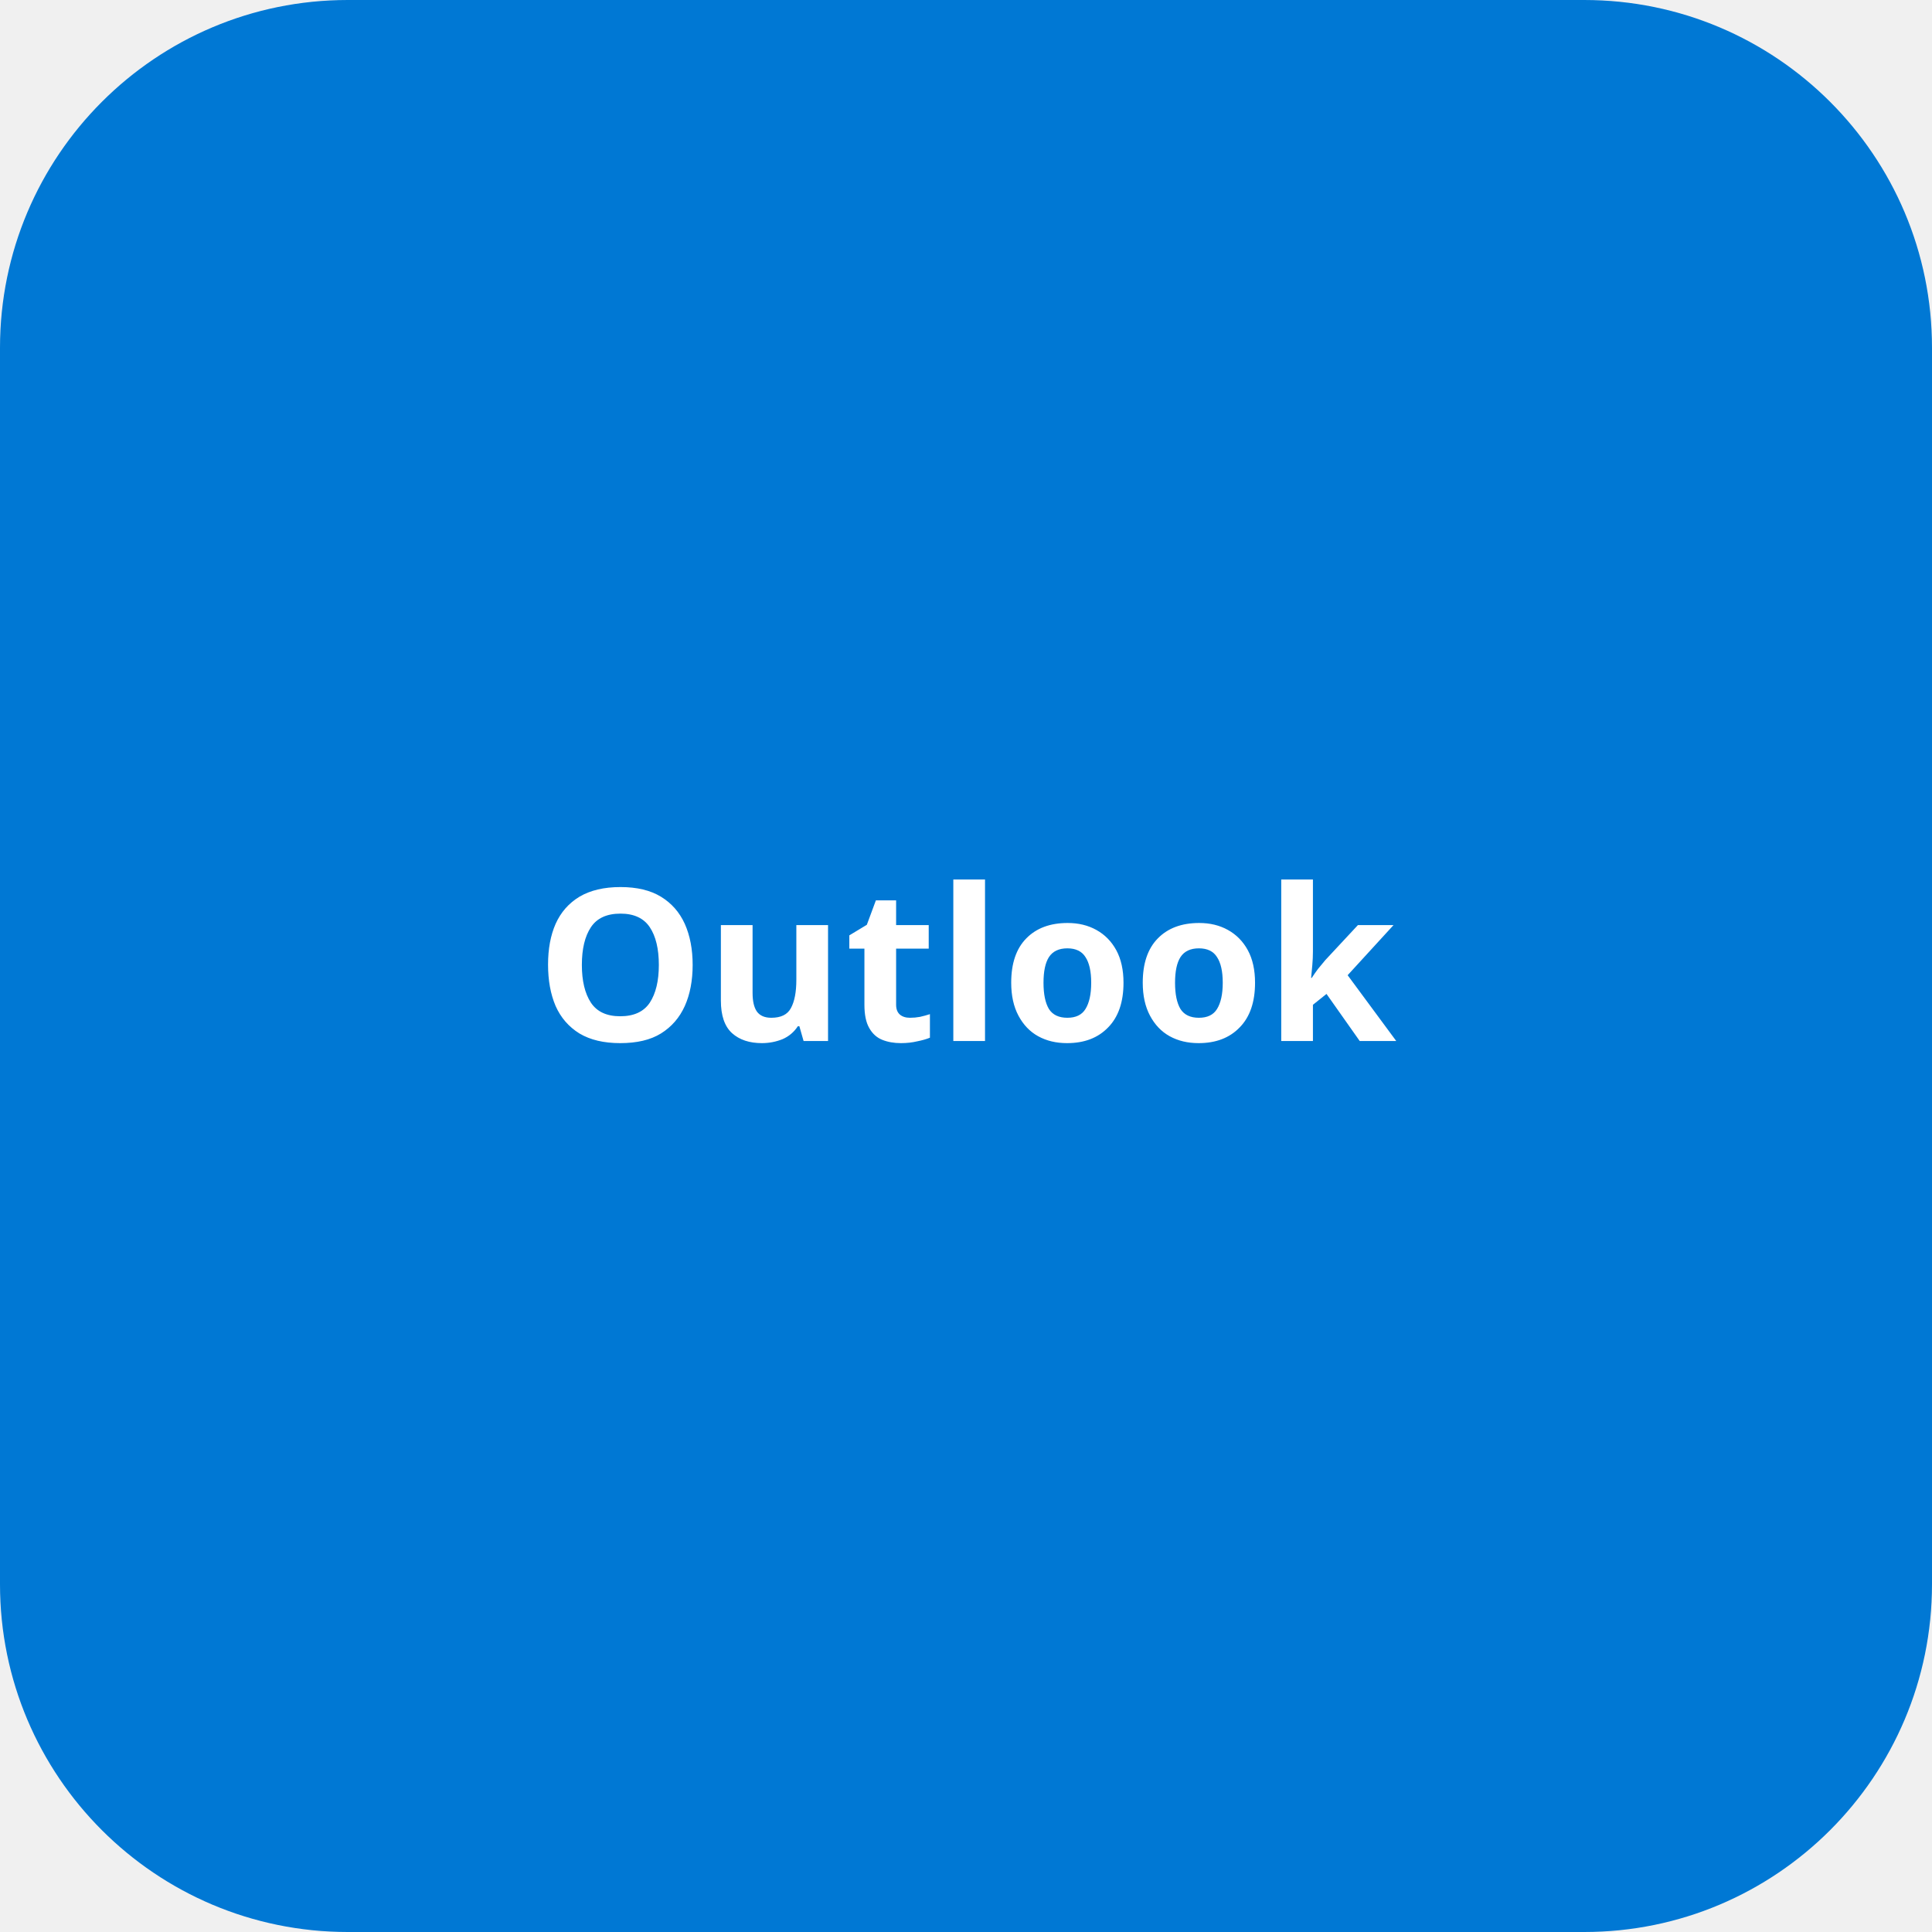
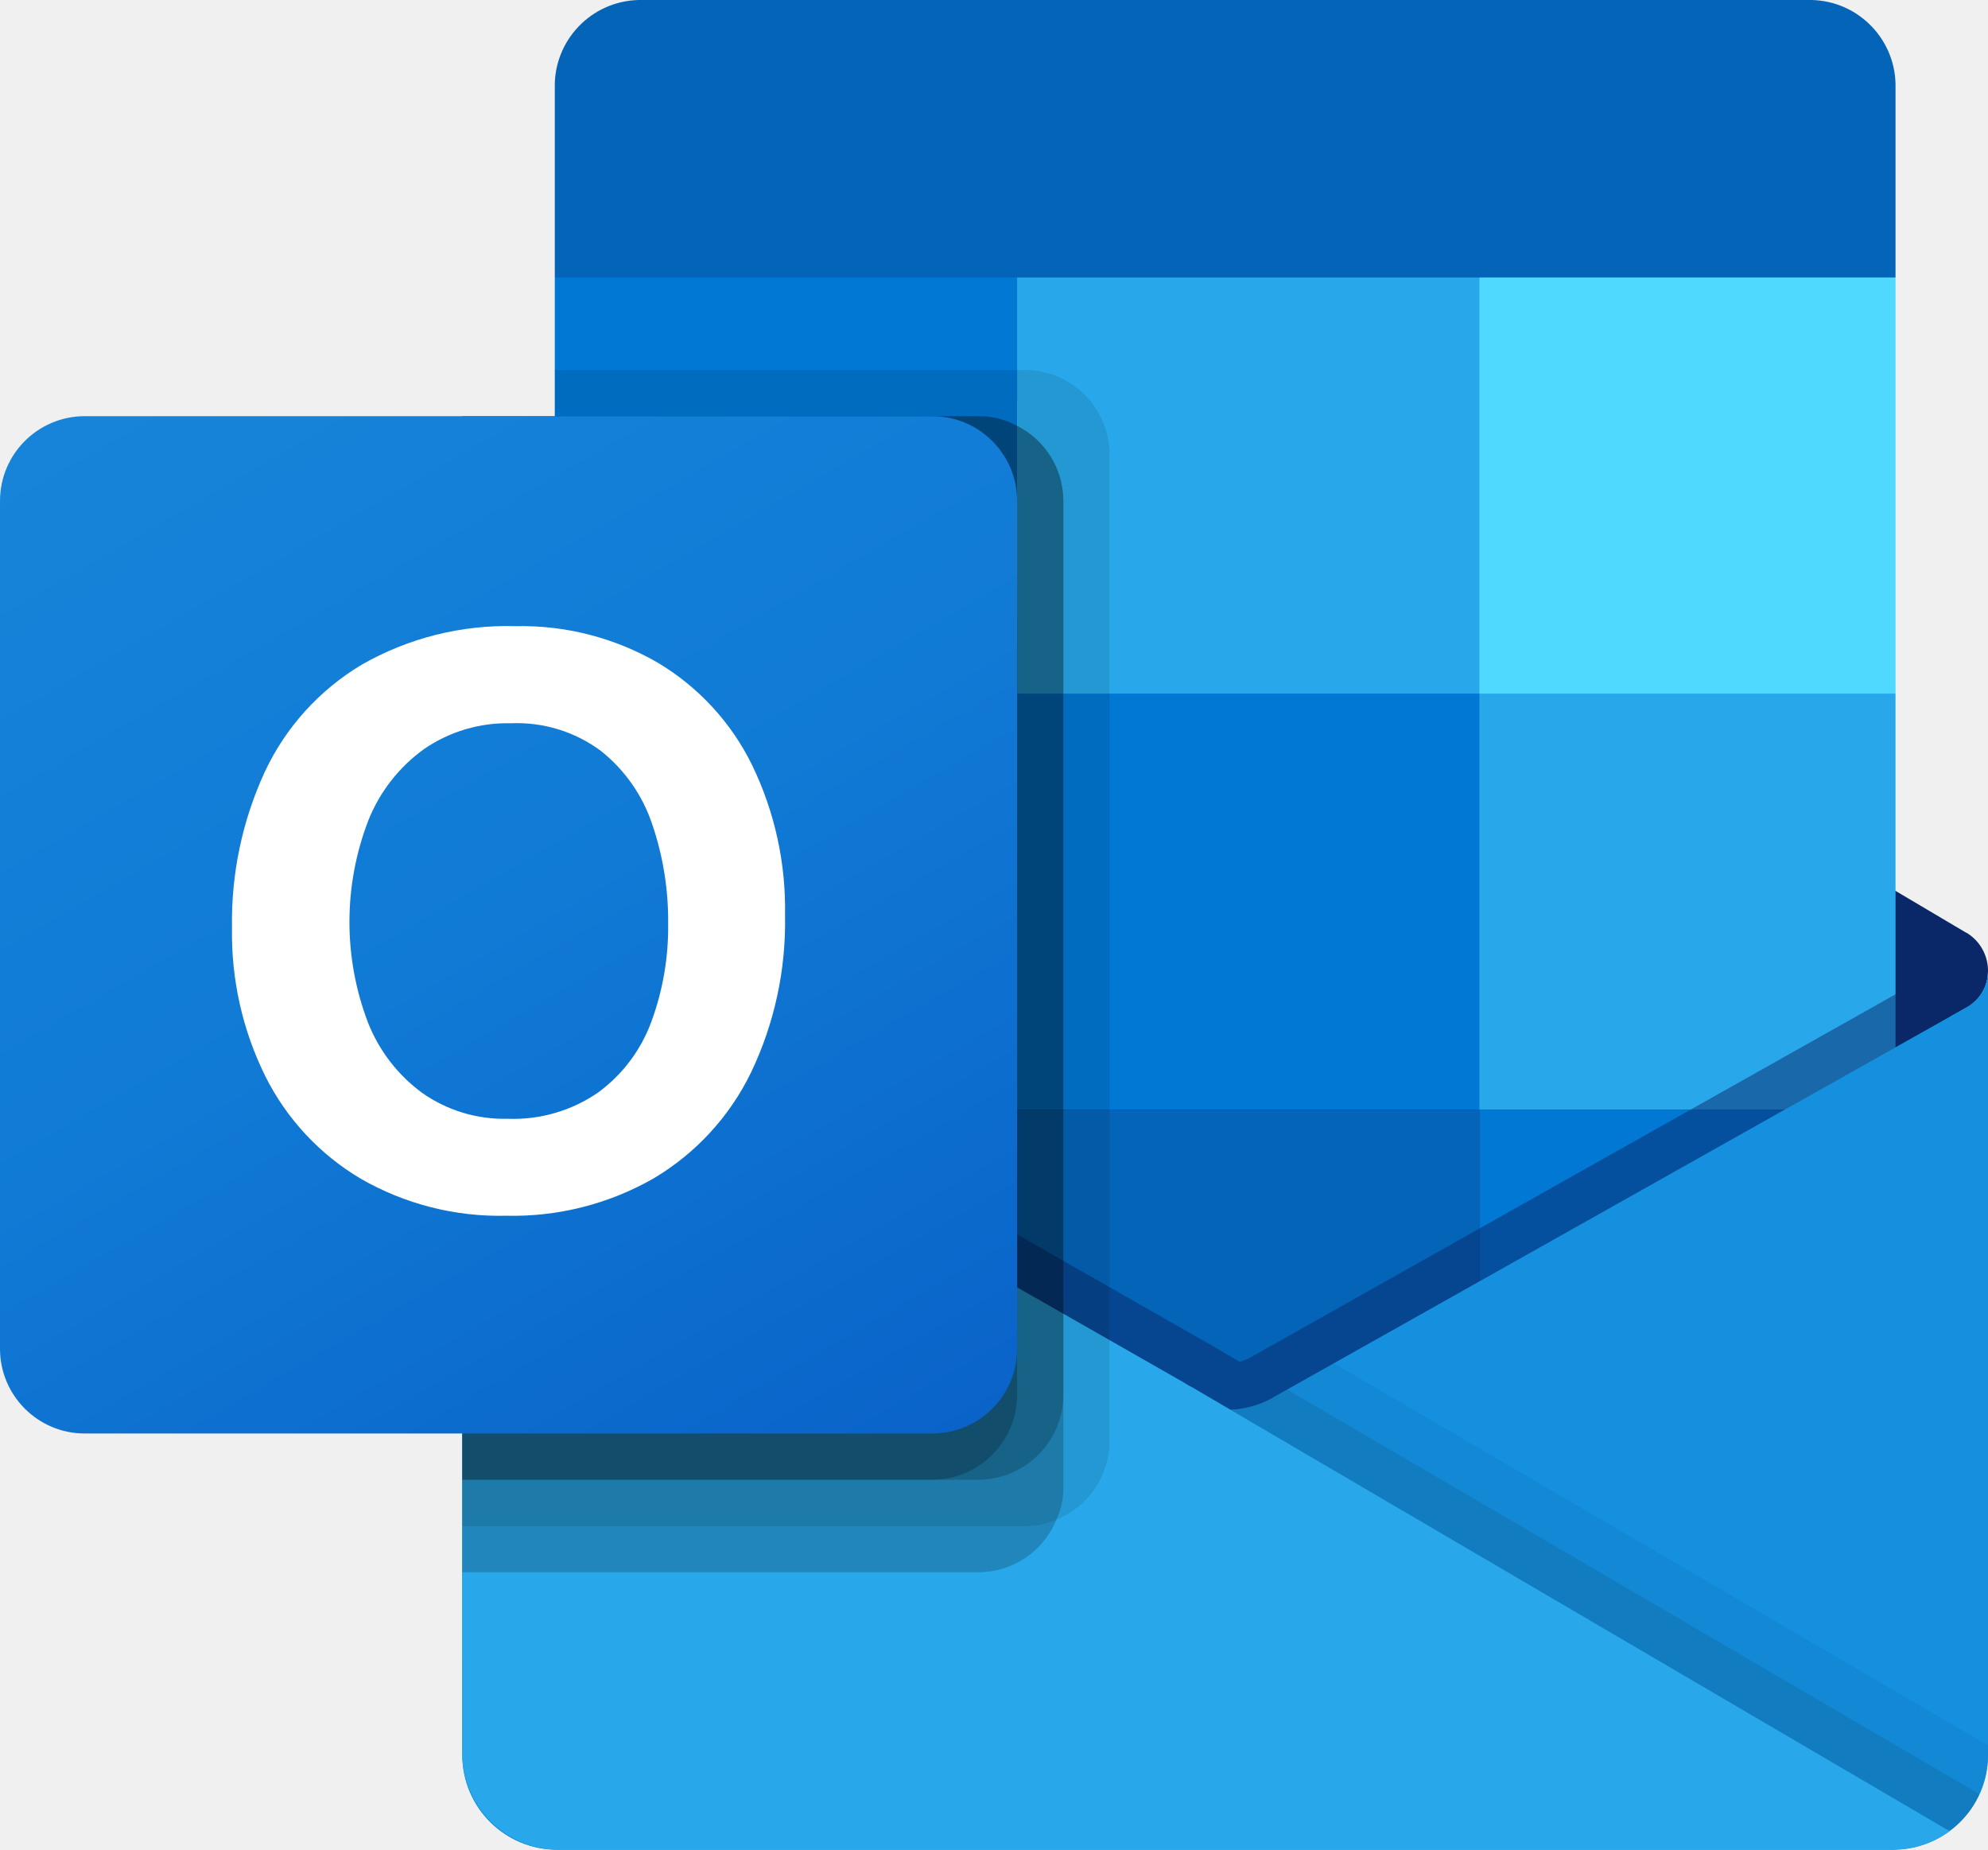
- <svg xmlns="http://www.w3.org/2000/svg" viewBox="0 0 100 100">
-   <rect width="100" height="100" rx="18" ry="18" fill="#0078D4" />
-   <text x="50" y="50" dominant-baseline="middle" text-anchor="middle" font-family="system-ui, sans-serif" font-weight="700" font-size="11" fill="white">Outlook</text>
+ <svg xmlns="http://www.w3.org/2000/svg" version="1.1" id="Livello_1" x="0px" y="0px" viewBox="0 0 1831.085 1703.335" enable-background="new 0 0 1831.085 1703.335" xml:space="preserve">
+   <path fill="#0A2767" d="M1831.083,894.25c0.1-14.318-7.298-27.644-19.503-35.131h-0.213l-0.767-0.426l-634.492-375.585  c-2.74-1.851-5.583-3.543-8.517-5.067c-24.498-12.639-53.599-12.639-78.098,0c-2.934,1.525-5.777,3.216-8.517,5.067L446.486,858.693  l-0.766,0.426c-19.392,12.059-25.337,37.556-13.278,56.948c3.553,5.714,8.447,10.474,14.257,13.868l634.492,375.585  c2.749,1.835,5.592,3.527,8.517,5.068c24.498,12.639,53.599,12.639,78.098,0c2.925-1.541,5.767-3.232,8.517-5.068l634.492-375.585  C1823.49,922.545,1831.228,908.923,1831.083,894.25z" />
+   <path fill="#0364B8" d="M520.453,643.477h416.38v381.674h-416.38V643.477z M1745.917,255.5V80.908  c1-43.652-33.552-79.862-77.203-80.908H588.204C544.552,1.046,510,37.256,511,80.908V255.5l638.75,170.333L1745.917,255.5z" />
+   <path fill="#0078D4" d="M511,255.5h425.833v383.25H511V255.5z" />
+   <path fill="#28A8EA" d="M1362.667,255.5H936.833v383.25L1362.667,1022h383.25V638.75L1362.667,255.5z" />
+   <path fill="#0078D4" d="M936.833,638.75h425.833V1022H936.833V638.75z" />
+   <path fill="#0364B8" d="M936.833,1022h425.833v383.25H936.833V1022z" />
+   <path fill="#14447D" d="M520.453,1025.151h416.38v346.969h-416.38V1025.151z" />
+   <path fill="#0078D4" d="M1362.667,1022h383.25v383.25h-383.25V1022z" />
+   <linearGradient id="SVGID_1_" gradientUnits="userSpaceOnUse" x1="1128.458" y1="811.083" x2="1128.458" y2="1.998" gradientTransform="matrix(1 0 0 -1 0 1705.333)">
+     <stop offset="0" style="stop-color:#35B8F1" />
+     <stop offset="1" style="stop-color:#28A8EA" />
+   </linearGradient>
+   <path fill="url(#SVGID_1_)" d="M1811.58,927.593l-0.809,0.426l-634.492,356.848c-2.768,1.703-5.578,3.321-8.517,4.769  c-10.777,5.132-22.481,8.029-34.407,8.517l-34.663-20.27c-2.929-1.47-5.773-3.105-8.517-4.897L447.167,906.003h-0.298  l-21.036-11.753v722.384c0.328,48.196,39.653,87.006,87.849,86.7h1230.914c0.724,0,1.363-0.341,2.129-0.341  c10.18-0.651,20.216-2.745,29.808-6.217c4.145-1.756,8.146-3.835,11.966-6.217c2.853-1.618,7.75-5.152,7.75-5.152  c21.814-16.142,34.726-41.635,34.833-68.772V894.25C1831.068,908.067,1823.616,920.807,1811.58,927.593z" />
+   <path opacity="0.5" fill="#0A2767" enable-background="new    " d="M1797.017,891.397v44.287l-663.448,456.791L446.699,906.301  c0-0.235-0.191-0.426-0.426-0.426l0,0l-63.023-37.899v-31.938l25.976-0.426l54.932,31.512l1.277,0.426l4.684,2.981  c0,0,645.563,368.346,647.267,369.197l24.698,14.478c2.129-0.852,4.258-1.703,6.813-2.555  c1.278-0.852,640.879-360.681,640.879-360.681L1797.017,891.397z" />
+   <path fill="#1490DF" d="M1811.58,927.593l-0.809,0.468l-634.492,356.848c-2.768,1.703-5.578,3.321-8.517,4.769  c-24.641,12.038-53.457,12.038-78.098,0c-2.918-1.445-5.76-3.037-8.517-4.769L446.657,928.061l-0.766-0.468  c-12.25-6.642-19.93-19.409-20.057-33.343v722.384c0.305,48.188,39.616,87.004,87.803,86.7c0.001,0,0.002,0,0.004,0h1229.636  c48.188,0.307,87.5-38.509,87.807-86.696c0-0.001,0-0.002,0-0.004V894.25C1831.068,908.067,1823.616,920.807,1811.58,927.593z" />
+   <path opacity="0.1" enable-background="new    " d="M1185.52,1279.629l-9.496,5.323c-2.752,1.752-5.595,3.359-8.517,4.812  c-10.462,5.135-21.838,8.146-33.47,8.857l241.405,285.479l421.107,101.476c11.539-8.716,20.717-20.178,26.7-33.343L1185.52,1279.629  z" />
+   <path opacity="0.05" enable-background="new    " d="M1228.529,1255.442l-52.505,29.51c-2.752,1.752-5.595,3.359-8.517,4.812  c-10.462,5.135-21.838,8.146-33.47,8.857l113.101,311.838l549.538,74.989c21.649-16.254,34.394-41.743,34.407-68.815v-9.326  L1228.529,1255.442z" />
+   <path fill="#28A8EA" d="M514.833,1703.333h1228.316c18.901,0.096,37.335-5.874,52.59-17.033l-697.089-408.331  c-2.929-1.47-5.773-3.105-8.517-4.897L447.125,906.088h-0.298l-20.993-11.838v719.914  C425.786,1663.364,465.632,1703.286,514.833,1703.333C514.832,1703.333,514.832,1703.333,514.833,1703.333z" />
+   <path opacity="0.1" enable-background="new    " d="M1022,418.722v908.303c-0.076,31.846-19.44,60.471-48.971,72.392  c-9.148,3.931-19,5.96-28.957,5.962H425.833V383.25H511v-42.583h433.073C987.092,340.83,1021.907,375.702,1022,418.722z" />
+   <path opacity="0.2" enable-background="new    " d="M979.417,461.305v908.302c0.107,10.287-2.074,20.469-6.388,29.808  c-11.826,29.149-40.083,48.273-71.54,48.417H425.833V383.25h475.656c12.356-0.124,24.533,2.958,35.344,8.943  C962.937,405.344,979.407,432.076,979.417,461.305z" />
+   <path opacity="0.2" enable-background="new    " d="M979.417,461.305v823.136c-0.208,43-34.928,77.853-77.927,78.225H425.833V383.25  h475.656c12.356-0.124,24.533,2.958,35.344,8.943C962.937,405.344,979.407,432.076,979.417,461.305z" />
+   <path opacity="0.2" enable-background="new    " d="M936.833,461.305v823.136c-0.046,43.067-34.861,78.015-77.927,78.225H425.833  V383.25h433.072c43.062,0.023,77.951,34.951,77.927,78.013C936.833,461.277,936.833,461.291,936.833,461.305z" />
+   <linearGradient id="SVGID_2_" gradientUnits="userSpaceOnUse" x1="162.747" y1="1383.074" x2="774.086" y2="324.259" gradientTransform="matrix(1 0 0 -1 0 1705.333)">
+     <stop offset="0" style="stop-color:#1784D9" />
+     <stop offset="0.5" style="stop-color:#107AD5" />
+     <stop offset="1" style="stop-color:#0A63C9" />
+   </linearGradient>
+   <path fill="url(#SVGID_2_)" d="M78.055,383.25h780.723c43.109,0,78.055,34.947,78.055,78.055v780.723  c0,43.109-34.946,78.055-78.055,78.055H78.055c-43.109,0-78.055-34.947-78.055-78.055V461.305  C0,418.197,34.947,383.25,78.055,383.25z" />
+   <path fill="#FFFFFF" d="M243.96,710.631c19.238-40.988,50.29-75.289,89.17-98.495c43.057-24.651,92.081-36.94,141.675-35.515  c45.965-0.997,91.321,10.655,131.114,33.683c37.414,22.312,67.547,55.004,86.742,94.109c20.904,43.09,31.322,90.512,30.405,138.396  c1.013,50.043-9.706,99.628-31.299,144.783c-19.652,40.503-50.741,74.36-89.425,97.388c-41.327,23.734-88.367,35.692-136.011,34.578  c-46.947,1.133-93.303-10.651-134.01-34.067c-37.738-22.341-68.249-55.07-87.892-94.28c-21.028-42.467-31.57-89.355-30.745-136.735  C212.808,804.859,223.158,755.686,243.96,710.631z M339.006,941.858c10.257,25.912,27.651,48.385,50.163,64.812  c22.93,16.026,50.387,24.294,78.353,23.591c29.783,1.178,59.14-7.372,83.634-24.358c22.227-16.375,39.164-38.909,48.715-64.812  c10.677-28.928,15.946-59.572,15.543-90.404c0.33-31.127-4.623-62.084-14.649-91.554c-8.855-26.607-25.246-50.069-47.182-67.537  c-23.88-17.79-53.158-26.813-82.91-25.55c-28.572-0.74-56.644,7.593-80.184,23.804c-22.893,16.496-40.617,39.168-51.1,65.365  c-23.255,60.049-23.376,126.595-0.341,186.728L339.006,941.858z" />
+   <path fill="#50D9FF" d="M1362.667,255.5h383.25v383.25h-383.25V255.5z" />
</svg>
